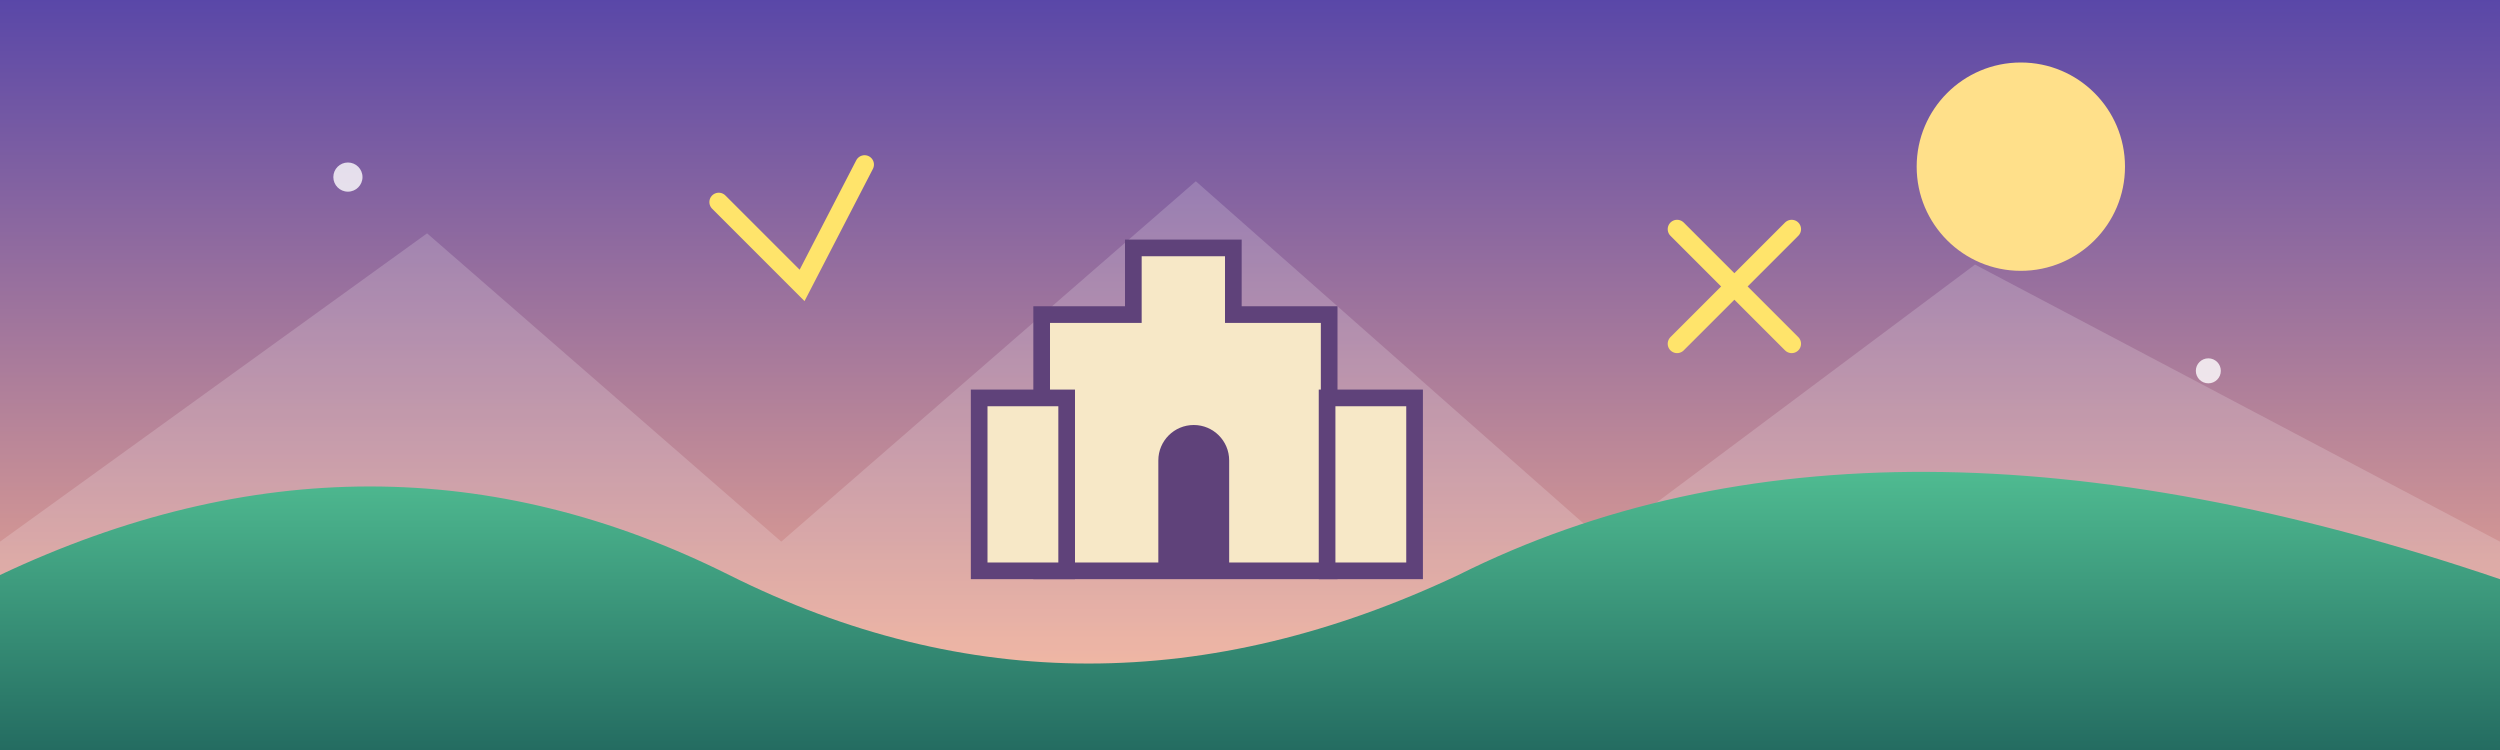
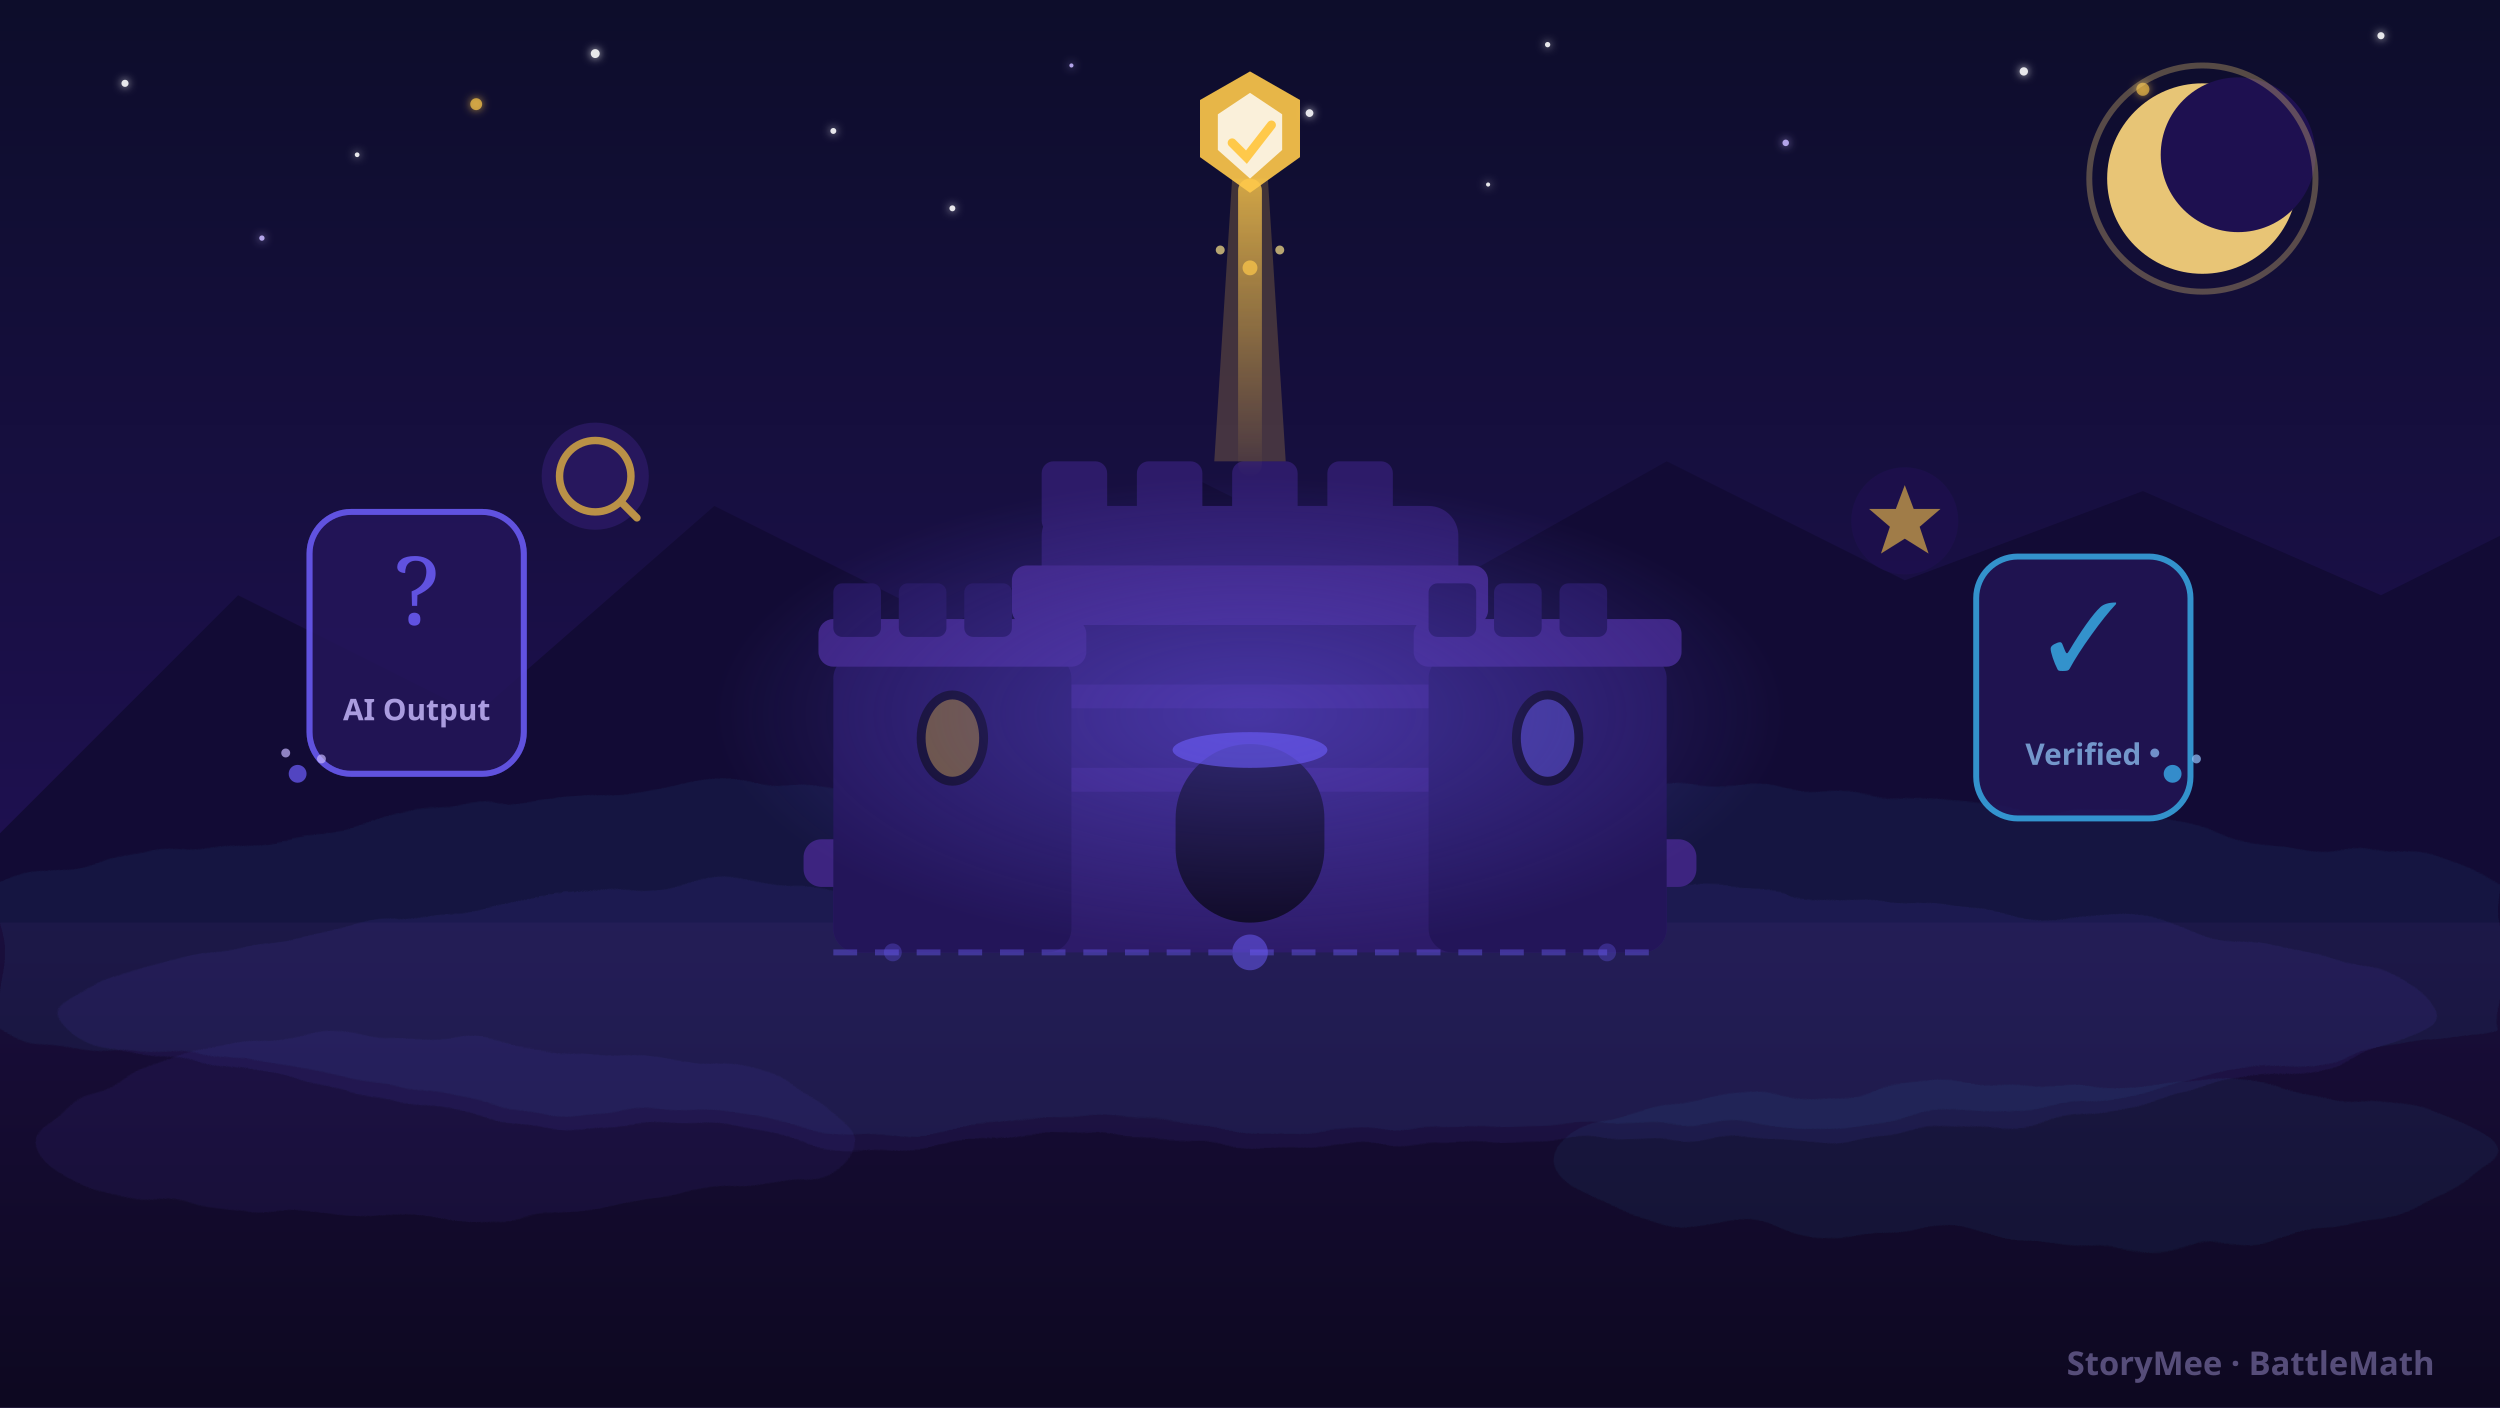
- <svg xmlns="http://www.w3.org/2000/svg" viewBox="0 0 1200 360" role="img" aria-labelledby="t d">
+ <svg xmlns="http://www.w3.org/2000/svg" viewBox="0 0 840 473" width="840" height="473" role="img" aria-label="BattleMath — Pháo Đài Kiểm Chứng trong màn đêm huyền bí">
  <defs>
-     <linearGradient id="s" x2="0" y2="1">
-       <stop stop-color="#5947a8" />
-       <stop offset="1" stop-color="#ffb38d" />
+     <linearGradient id="sky" x1="0" y1="0" x2="0" y2="1">
+       <stop offset="0%" stop-color="#0d0d2b" />
+       <stop offset="60%" stop-color="#1e1050" />
+       <stop offset="100%" stop-color="#2d1b69" />
    </linearGradient>
-     <linearGradient id="h" x2="0" y2="1">
-       <stop stop-color="#4fbb91" />
-       <stop offset="1" stop-color="#246c61" />
+     <linearGradient id="ground" x1="0" y1="0" x2="0" y2="1">
+       <stop offset="0%" stop-color="#1a0e3d" />
+       <stop offset="100%" stop-color="#0d0820" />
    </linearGradient>
+     <radialGradient id="fortressGlow" cx="50%" cy="50%" r="50%">
+       <stop offset="0%" stop-color="#6d5efc" stop-opacity="0.4" />
+       <stop offset="100%" stop-color="#6d5efc" stop-opacity="0" />
+     </radialGradient>
+     <radialGradient id="fogGlow" cx="50%" cy="70%" r="60%">
+       <stop offset="0%" stop-color="#3dbfff" stop-opacity="0.15" />
+       <stop offset="100%" stop-color="#3dbfff" stop-opacity="0" />
+     </radialGradient>
+     <linearGradient id="beam" x1="0" y1="0" x2="0" y2="1">
+       <stop offset="0%" stop-color="#ffc94a" stop-opacity="0.9" />
+       <stop offset="100%" stop-color="#ffc94a" stop-opacity="0" />
+     </linearGradient>
+     <filter id="starGlow">
+       <feGaussianBlur stdDeviation="1.5" result="blur" />
+       <feMerge>
+         <feMergeNode in="blur" />
+         <feMergeNode in="SourceGraphic" />
+       </feMerge>
+     </filter>
+     <filter id="purpleGlow" x="-30%" y="-30%" width="160%" height="160%">
+       <feGaussianBlur stdDeviation="6" result="blur" />
+       <feMerge>
+         <feMergeNode in="blur" />
+         <feMergeNode in="SourceGraphic" />
+       </feMerge>
+     </filter>
+     <filter id="fogFilter">
+       <feTurbulence type="fractalNoise" baseFrequency="0.015" numOctaves="3" seed="7" />
+       <feDisplacementMap in="SourceGraphic" scale="18" xChannelSelector="R" yChannelSelector="G" />
+     </filter>
  </defs>
-   <path fill="url(#s)" d="M0 0h1200v360H0z" />
-   <circle cx="970" cy="80" r="50" fill="#ffe08a" />
-   <path fill="#fff" opacity=".18" d="M0 260 205 112l170 148L574 87l196 173 178-133 252 133v100H0z" />
-   <path fill="url(#h)" d="M0 276q180-85 350 0t350 0q200-100 500 2v82H0z" />
-   <g fill="#f7e8c7" stroke="#5f427a" stroke-width="8">
-     <path d="M500 274V151h44v-32h48v32h46v123z" />
-     <path d="M470 274V191h42v83zm167 0v-83h42v83z" />
+   <rect width="840" height="473" fill="url(#sky)" />
+   <g filter="url(#starGlow)" opacity="0.9">
+     <circle cx="42" cy="28" r="1.2" fill="#fff" />
+     <circle cx="120" cy="52" r="0.8" fill="#fff" />
+     <circle cx="200" cy="18" r="1.5" fill="#fff" />
+     <circle cx="280" cy="44" r="1.0" fill="#fff" />
+     <circle cx="360" cy="22" r="0.7" fill="#c4b5fd" />
+     <circle cx="440" cy="38" r="1.3" fill="#fff" />
+     <circle cx="520" cy="15" r="0.9" fill="#fff" />
+     <circle cx="600" cy="48" r="1.1" fill="#c4b5fd" />
+     <circle cx="680" cy="24" r="1.4" fill="#fff" />
+     <circle cx="760" cy="40" r="0.8" fill="#fff" />
+     <circle cx="800" cy="12" r="1.2" fill="#fff" />
+     <circle cx="88" cy="80" r="0.9" fill="#c4b5fd" />
+     <circle cx="320" cy="70" r="1.0" fill="#fff" />
+     <circle cx="500" cy="62" r="0.7" fill="#fff" />
+     <circle cx="740" cy="72" r="1.2" fill="#c4b5fd" />
+     <circle cx="160" cy="35" r="2" fill="#ffc94a" opacity="0.8" />
+     <circle cx="720" cy="30" r="2.2" fill="#ffc94a" opacity="0.7" />
  </g>
-   <path fill="#5f427a" d="M556 274v-53a17 17 0 0 1 34 0v53z" />
-   <g fill="none" stroke="#ffe46b" stroke-width="9" stroke-linecap="round">
-     <path d="m345 97 40 40 30-58" />
-     <path d="m805 110 55 55m0-55-55 55" />
+   <g transform="translate(740, 60)">
+     <circle r="32" fill="#ffd97d" opacity="0.9" />
+     <circle cx="12" cy="-8" r="26" fill="#1e1050" />
+     <circle r="38" fill="none" stroke="#ffd97d" stroke-width="2" opacity="0.3" />
  </g>
-   <g fill="#fff" opacity=".8">
-     <circle cx="167" cy="85" r="7" />
-     <circle cx="1060" cy="178" r="6" />
+   <polygon points="0,280 80,200 160,240 240,170 320,210 400,160 480,200 560,155 640,195 720,165 800,200 840,180 840,320 0,320" fill="#120b35" />
+   <rect x="0" y="310" width="840" height="163" fill="url(#ground)" />
+   <ellipse cx="420" cy="320" rx="460" ry="60" fill="#3dbfff" opacity="0.06" filter="url(#fogFilter)" />
+   <ellipse cx="420" cy="340" rx="400" ry="45" fill="#6d5efc" opacity="0.08" filter="url(#fogFilter)" />
+   <rect x="280" y="290" width="280" height="30" rx="8" fill="#2d1b69" />
+   <rect x="270" y="282" width="300" height="16" rx="6" fill="#3d2480" />
+   <rect x="350" y="170" width="140" height="140" rx="10" fill="#2d1b69" />
+   <rect x="340" y="190" width="160" height="20" rx="5" fill="#3d2480" />
+   <rect x="345" y="230" width="150" height="8" rx="4" fill="#3d2480" opacity="0.7" />
+   <rect x="345" y="258" width="150" height="8" rx="4" fill="#3d2480" opacity="0.7" />
+   <rect x="350" y="155" width="22" height="24" rx="4" fill="#2d1b69" />
+   <rect x="382" y="155" width="22" height="24" rx="4" fill="#2d1b69" />
+   <rect x="414" y="155" width="22" height="24" rx="4" fill="#2d1b69" />
+   <rect x="446" y="155" width="22" height="24" rx="4" fill="#2d1b69" />
+   <rect x="395" y="250" width="50" height="60" rx="25" fill="#0d0820" />
+   <ellipse cx="420" cy="252" rx="26" ry="6" fill="#6d5efc" opacity="0.6" />
+   <rect x="280" y="220" width="80" height="100" rx="8" fill="#231559" />
+   <rect x="275" y="208" width="90" height="16" rx="5" fill="#3d2480" />
+   <rect x="280" y="196" width="16" height="18" rx="3" fill="#231559" />
+   <rect x="302" y="196" width="16" height="18" rx="3" fill="#231559" />
+   <rect x="324" y="196" width="16" height="18" rx="3" fill="#231559" />
+   <ellipse cx="320" cy="248" rx="12" ry="16" fill="#0d0820" />
+   <ellipse cx="320" cy="248" rx="9" ry="13" fill="#ffc94a" opacity="0.4" />
+   <rect x="480" y="220" width="80" height="100" rx="8" fill="#231559" />
+   <rect x="475" y="208" width="90" height="16" rx="5" fill="#3d2480" />
+   <rect x="480" y="196" width="16" height="18" rx="3" fill="#231559" />
+   <rect x="502" y="196" width="16" height="18" rx="3" fill="#231559" />
+   <rect x="524" y="196" width="16" height="18" rx="3" fill="#231559" />
+   <ellipse cx="520" cy="248" rx="12" ry="16" fill="#0d0820" />
+   <ellipse cx="520" cy="248" rx="9" ry="13" fill="#6d5efc" opacity="0.5" />
+   <ellipse cx="420" cy="240" rx="180" ry="80" fill="url(#fortressGlow)" />
+   <rect x="416" y="60" width="8" height="100" rx="4" fill="url(#beam)" opacity="0.85" />
+   <polygon points="414,60 426,60 432,155 408,155" fill="#ffc94a" opacity="0.2" />
+   <g transform="translate(420, 48) scale(1.2)">
+     <path d="M0,-20 L14,-12 L14,4 L0,14 L-14,4 L-14,-12 Z" fill="#ffc94a" opacity="0.9" />
+     <path d="M0,-14 L9,-8 L9,2 L0,10 L-9,2 L-9,-8 Z" fill="#fff" opacity="0.8" />
+     <path d="M-5,0 L-1,4 L6,-5" stroke="#ffc94a" stroke-width="2.5" stroke-linecap="round" fill="none" />
  </g>
+   <g transform="translate(140, 220)" opacity="0.85">
+     <rect x="-36" y="-48" width="72" height="88" rx="14" fill="#231559" stroke="#6d5efc" stroke-width="2" />
+     <text x="0" y="-10" text-anchor="middle" font-size="32" fill="#6d5efc" font-family="serif">?</text>
+     <text x="0" y="22" text-anchor="middle" font-size="10" fill="#c4b5fd" font-family="sans-serif" font-weight="bold">AI Output</text>
+     <rect x="-36" y="-48" width="72" height="88" rx="14" fill="none" stroke="#6d5efc" stroke-width="2" opacity="0.4" />
+   </g>
+   <g transform="translate(700, 235)" opacity="0.75">
+     <rect x="-36" y="-48" width="72" height="88" rx="14" fill="#231559" stroke="#3dbfff" stroke-width="2" />
+     <text x="0" y="-10" text-anchor="middle" font-size="32" fill="#3dbfff" font-family="serif">✓</text>
+     <text x="0" y="22" text-anchor="middle" font-size="10" fill="#93c5fd" font-family="sans-serif" font-weight="bold">Verified</text>
+   </g>
+   <g transform="translate(200, 160)" opacity="0.7">
+     <circle r="18" fill="#2d1b69" />
+     <circle r="12" fill="none" stroke="#ffc94a" stroke-width="2.5" />
+     <line x1="9" y1="9" x2="14" y2="14" stroke="#ffc94a" stroke-width="2.5" stroke-linecap="round" />
+   </g>
+   <g transform="translate(640, 175)" opacity="0.65">
+     <circle r="18" fill="#1e1050" />
+     <path d="M0,-12 L3,-4 L12,-4 L5,2 L8,11 L0,6 L-8,11 L-5,2 L-12,-4 L-3,-4 Z" fill="#ffc94a" opacity="0.9" />
+   </g>
+   <g opacity="0.7">
+     <circle cx="100" cy="260" r="3" fill="#6d5efc" />
+     <circle cx="108" cy="255" r="1.5" fill="#c4b5fd" />
+     <circle cx="96" cy="253" r="1.5" fill="#c4b5fd" />
+     <circle cx="730" cy="260" r="3" fill="#3dbfff" />
+     <circle cx="738" cy="255" r="1.5" fill="#93c5fd" />
+     <circle cx="724" cy="253" r="1.5" fill="#93c5fd" />
+     <circle cx="420" cy="90" r="2.5" fill="#ffc94a" />
+     <circle cx="410" cy="84" r="1.5" fill="#fde68a" />
+     <circle cx="430" cy="84" r="1.5" fill="#fde68a" />
+   </g>
+   <ellipse cx="150" cy="380" rx="140" ry="30" fill="#6d5efc" opacity="0.07" filter="url(#fogFilter)" />
+   <ellipse cx="680" cy="390" rx="160" ry="28" fill="#3dbfff" opacity="0.06" filter="url(#fogFilter)" />
+   <line x1="280" y1="320" x2="560" y2="320" stroke="#6d5efc" stroke-width="2" opacity="0.4" stroke-dasharray="8 6" />
+   <circle cx="420" cy="320" r="6" fill="#6d5efc" opacity="0.5" />
+   <circle cx="300" cy="320" r="3" fill="#6d5efc" opacity="0.3" />
+   <circle cx="540" cy="320" r="3" fill="#6d5efc" opacity="0.3" />
+   <text x="818" y="462" text-anchor="end" font-size="11" fill="#c4b5fd" opacity="0.4" font-family="sans-serif" font-weight="bold">StoryMee · BattleMath</text>
</svg>
